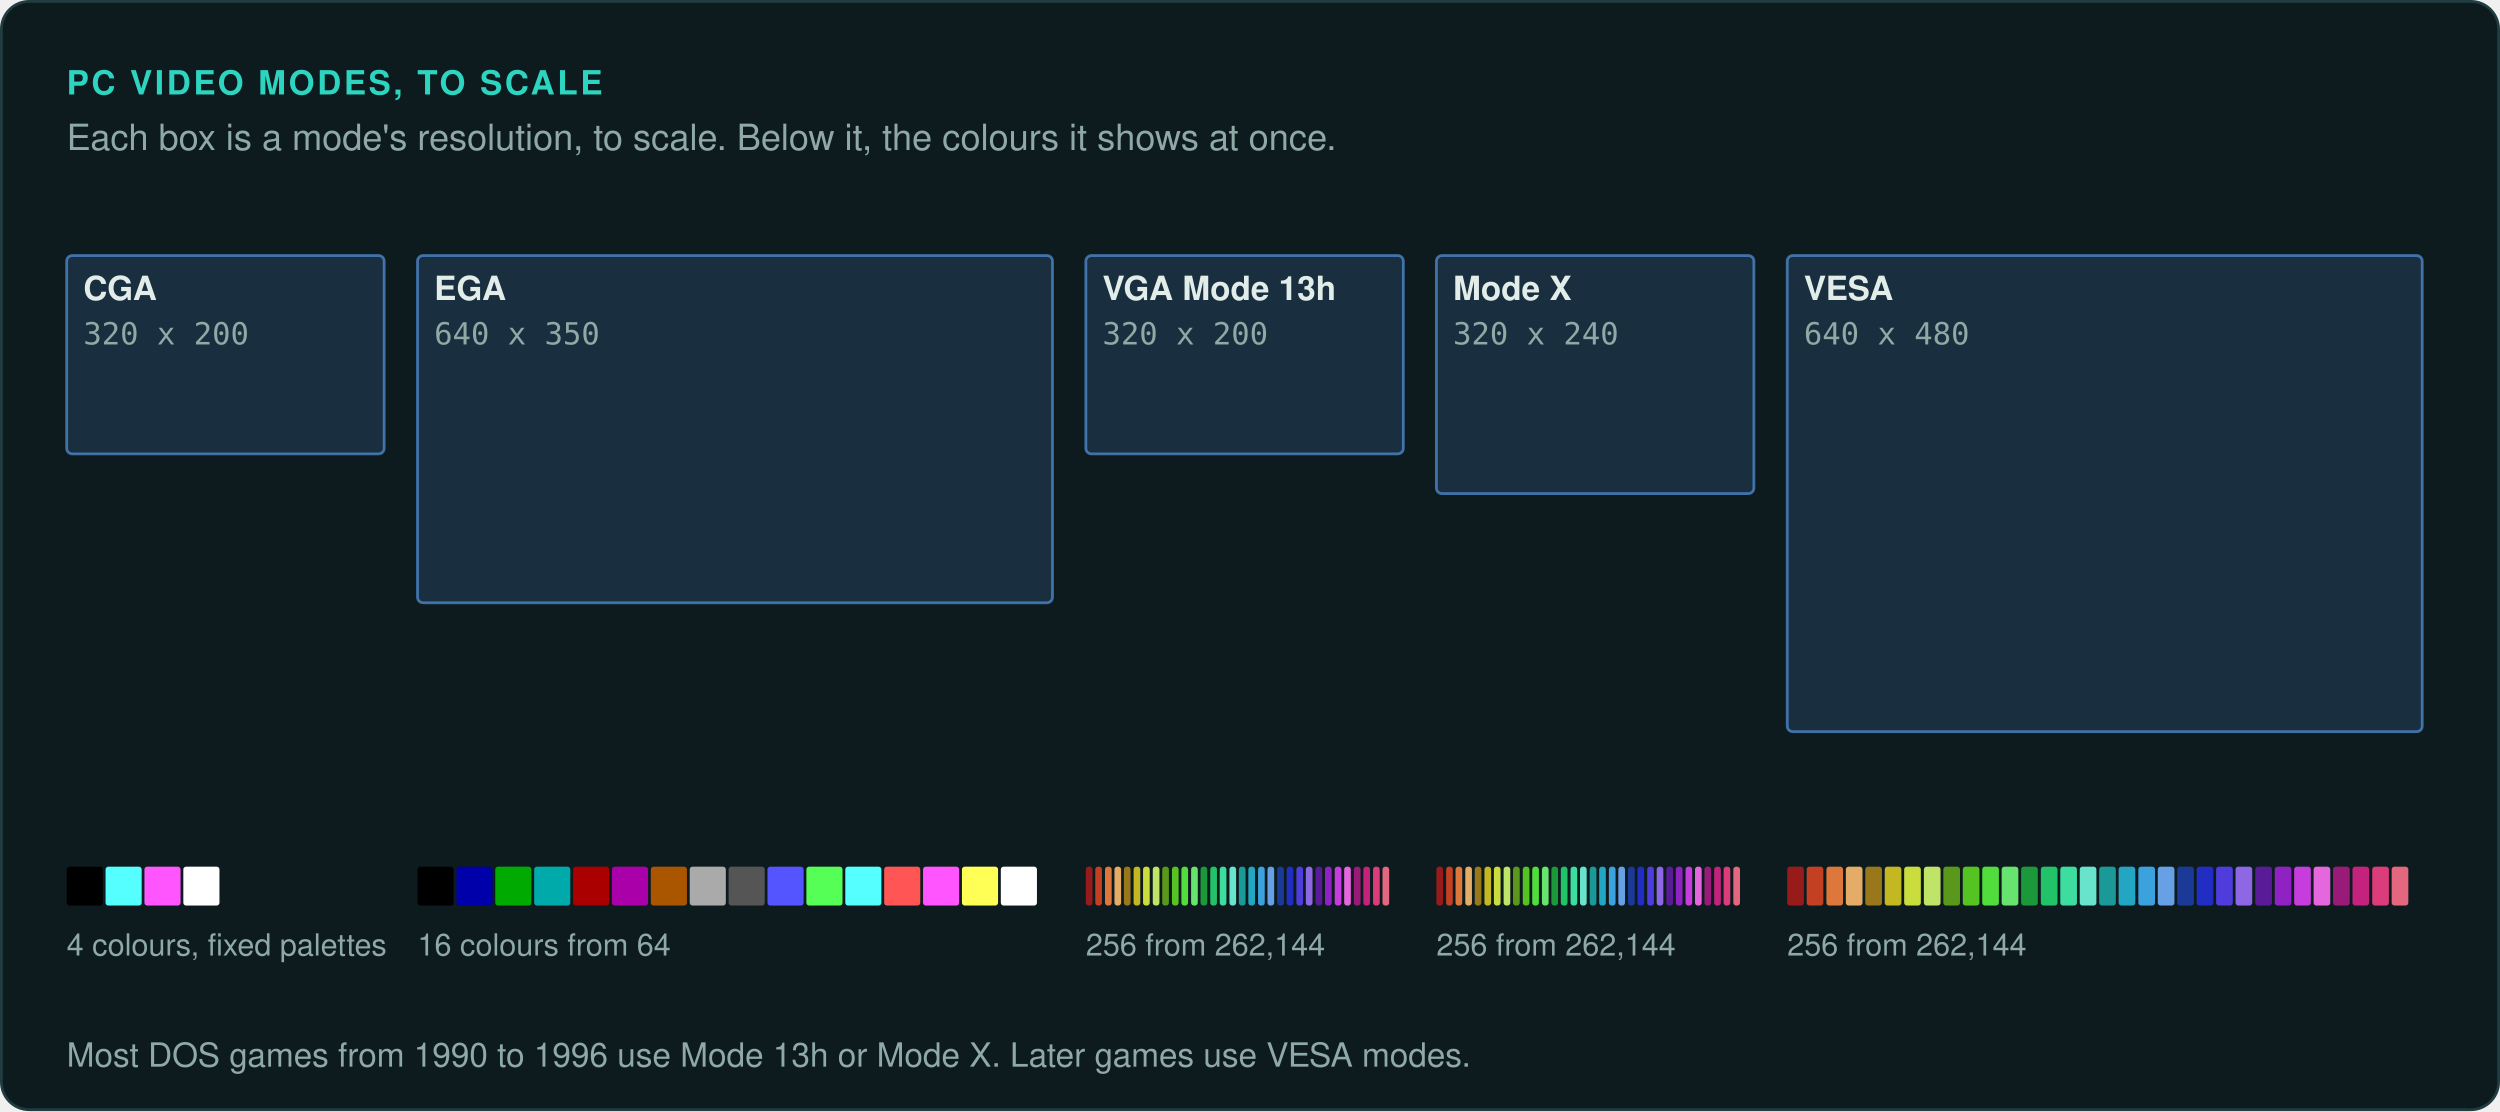
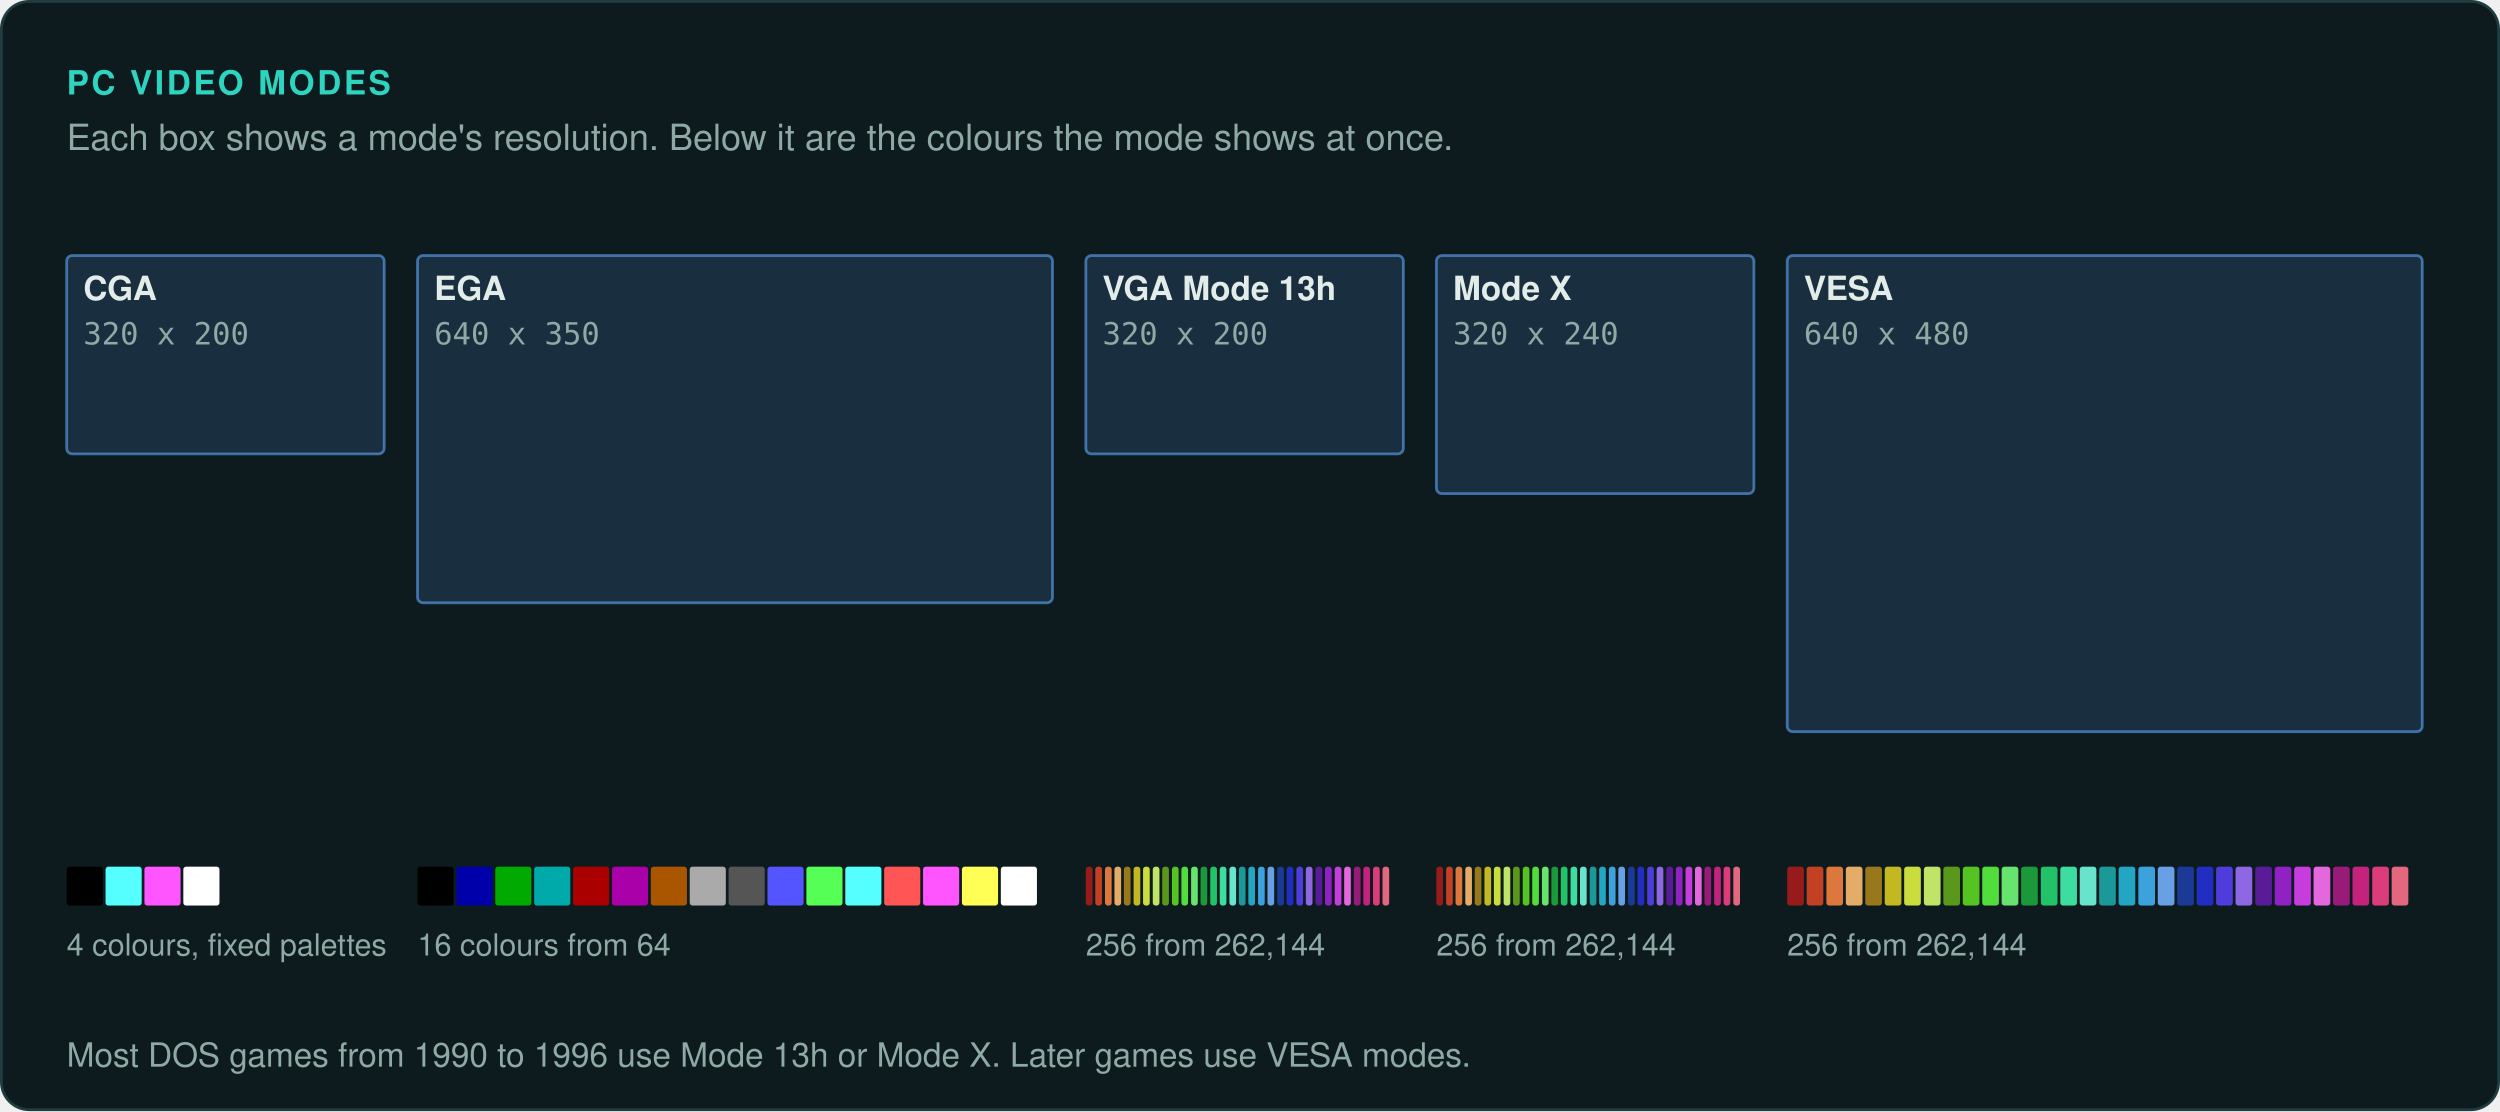
<svg xmlns="http://www.w3.org/2000/svg" width="900" height="400" viewBox="0 0 900 400" role="img" aria-label="The PC video standards drawn to scale by resolution, with the colours each could show">
  <rect x="0.5" y="0.5" width="899" height="399" rx="10" fill="#0d1b1e" stroke="#1f3d40" />
  <defs>
    <marker id="arrow" viewBox="0 0 8 8" refX="7" refY="4" markerWidth="7" markerHeight="7" orient="auto">
      <path d="M0 0L8 4L0 8z" fill="#8fa9a5" />
    </marker>
  </defs>
-   <text x="24.0" y="34.0" font-family="ui-sans-serif, -apple-system, 'Segoe UI', Helvetica, Arial, sans-serif" font-size="12" font-weight="600" fill="#2dd4bf" text-anchor="start" letter-spacing="0.08em">PC VIDEO MODES, TO SCALE</text>
-   <text x="24.0" y="54.0" font-family="ui-sans-serif, -apple-system, 'Segoe UI', Helvetica, Arial, sans-serif" font-size="13" font-weight="400" fill="#8fa9a5" text-anchor="start">Each box is a mode's resolution, to scale. Below it, the colours it shows at once.</text>
+   <text x="24.0" y="34.0" font-family="ui-sans-serif, -apple-system, 'Segoe UI', Helvetica, Arial, sans-serif" font-size="12" font-weight="600" fill="#2dd4bf" text-anchor="start" letter-spacing="0.08em">PC VIDEO MODES</text>
+   <text x="24.0" y="54.0" font-family="ui-sans-serif, -apple-system, 'Segoe UI', Helvetica, Arial, sans-serif" font-size="13" font-weight="400" fill="#8fa9a5" text-anchor="start">Each box shows a mode's resolution. Below it are the colours the mode shows at once.</text>
  <rect x="24.0" y="92.0" width="114.3" height="71.4" rx="2" fill="#60a5fa" stroke="#60a5fa" fill-opacity="0.15" stroke-opacity="0.6" />
  <text x="30.0" y="108.0" font-family="ui-sans-serif, -apple-system, 'Segoe UI', Helvetica, Arial, sans-serif" font-size="12" font-weight="600" fill="#e2ece9" text-anchor="start">CGA</text>
  <text x="30.0" y="124.0" font-family="ui-monospace, SFMono-Regular, Menlo, Consolas, monospace" font-size="11" font-weight="400" fill="#8fa9a5" text-anchor="start">320 x 200</text>
  <rect x="24.0" y="312.0" width="13.0" height="14.0" rx="1" fill="#000000" stroke="none" />
  <rect x="38.0" y="312.0" width="13.0" height="14.0" rx="1" fill="#55ffff" stroke="none" />
  <rect x="52.0" y="312.0" width="13.0" height="14.0" rx="1" fill="#ff55ff" stroke="none" />
  <rect x="66.0" y="312.0" width="13.0" height="14.0" rx="1" fill="#ffffff" stroke="none" />
  <text x="24.0" y="344.0" font-family="ui-sans-serif, -apple-system, 'Segoe UI', Helvetica, Arial, sans-serif" font-size="11" font-weight="400" fill="#8fa9a5" text-anchor="start">4 colours, fixed palettes</text>
  <rect x="150.3" y="92.0" width="228.6" height="125.0" rx="2" fill="#60a5fa" stroke="#60a5fa" fill-opacity="0.15" stroke-opacity="0.6" />
  <text x="156.3" y="108.0" font-family="ui-sans-serif, -apple-system, 'Segoe UI', Helvetica, Arial, sans-serif" font-size="12" font-weight="600" fill="#e2ece9" text-anchor="start">EGA</text>
  <text x="156.3" y="124.0" font-family="ui-monospace, SFMono-Regular, Menlo, Consolas, monospace" font-size="11" font-weight="400" fill="#8fa9a5" text-anchor="start">640 x 350</text>
  <rect x="150.3" y="312.0" width="13.0" height="14.0" rx="1" fill="#000000" stroke="none" />
  <rect x="164.3" y="312.0" width="13.0" height="14.0" rx="1" fill="#0000aa" stroke="none" />
  <rect x="178.3" y="312.0" width="13.0" height="14.0" rx="1" fill="#00aa00" stroke="none" />
  <rect x="192.3" y="312.0" width="13.0" height="14.0" rx="1" fill="#00aaaa" stroke="none" />
  <rect x="206.3" y="312.0" width="13.0" height="14.0" rx="1" fill="#aa0000" stroke="none" />
  <rect x="220.3" y="312.0" width="13.0" height="14.0" rx="1" fill="#aa00aa" stroke="none" />
  <rect x="234.3" y="312.0" width="13.0" height="14.0" rx="1" fill="#aa5500" stroke="none" />
  <rect x="248.3" y="312.0" width="13.0" height="14.0" rx="1" fill="#aaaaaa" stroke="none" />
  <rect x="262.3" y="312.0" width="13.0" height="14.0" rx="1" fill="#555555" stroke="none" />
  <rect x="276.3" y="312.0" width="13.0" height="14.0" rx="1" fill="#5555ff" stroke="none" />
  <rect x="290.3" y="312.0" width="13.0" height="14.0" rx="1" fill="#55ff55" stroke="none" />
  <rect x="304.3" y="312.0" width="13.0" height="14.0" rx="1" fill="#55ffff" stroke="none" />
  <rect x="318.3" y="312.0" width="13.0" height="14.0" rx="1" fill="#ff5555" stroke="none" />
  <rect x="332.3" y="312.0" width="13.0" height="14.0" rx="1" fill="#ff55ff" stroke="none" />
  <rect x="346.3" y="312.0" width="13.0" height="14.0" rx="1" fill="#ffff55" stroke="none" />
  <rect x="360.3" y="312.0" width="13.0" height="14.0" rx="1" fill="#ffffff" stroke="none" />
  <text x="150.3" y="344.0" font-family="ui-sans-serif, -apple-system, 'Segoe UI', Helvetica, Arial, sans-serif" font-size="11" font-weight="400" fill="#8fa9a5" text-anchor="start">16 colours from 64</text>
  <rect x="390.9" y="92.0" width="114.3" height="71.4" rx="2" fill="#60a5fa" stroke="#60a5fa" fill-opacity="0.15" stroke-opacity="0.6" />
  <text x="396.9" y="108.0" font-family="ui-sans-serif, -apple-system, 'Segoe UI', Helvetica, Arial, sans-serif" font-size="12" font-weight="600" fill="#e2ece9" text-anchor="start">VGA Mode 13h</text>
  <text x="396.9" y="124.0" font-family="ui-monospace, SFMono-Regular, Menlo, Consolas, monospace" font-size="11" font-weight="400" fill="#8fa9a5" text-anchor="start">320 x 200</text>
  <rect x="390.9" y="312.0" width="2.4" height="14.0" rx="1" fill="hsl(0, 70%, 35%)" stroke="none" />
  <rect x="394.3" y="312.0" width="2.4" height="14.0" rx="1" fill="hsl(11, 70%, 45%)" stroke="none" />
  <rect x="397.8" y="312.0" width="2.4" height="14.0" rx="1" fill="hsl(22, 70%, 55%)" stroke="none" />
  <rect x="401.2" y="312.0" width="2.4" height="14.0" rx="1" fill="hsl(33, 70%, 65%)" stroke="none" />
  <rect x="404.6" y="312.0" width="2.4" height="14.0" rx="1" fill="hsl(45, 70%, 35%)" stroke="none" />
  <rect x="408.1" y="312.0" width="2.4" height="14.0" rx="1" fill="hsl(56, 70%, 45%)" stroke="none" />
  <rect x="411.5" y="312.0" width="2.4" height="14.0" rx="1" fill="hsl(67, 70%, 55%)" stroke="none" />
  <rect x="415.0" y="312.0" width="2.4" height="14.0" rx="1" fill="hsl(78, 70%, 65%)" stroke="none" />
  <rect x="418.4" y="312.0" width="2.4" height="14.0" rx="1" fill="hsl(90, 70%, 35%)" stroke="none" />
  <rect x="421.9" y="312.0" width="2.4" height="14.0" rx="1" fill="hsl(101, 70%, 45%)" stroke="none" />
  <rect x="425.3" y="312.0" width="2.4" height="14.0" rx="1" fill="hsl(112, 70%, 55%)" stroke="none" />
  <rect x="428.8" y="312.0" width="2.4" height="14.0" rx="1" fill="hsl(123, 70%, 65%)" stroke="none" />
  <rect x="432.2" y="312.0" width="2.4" height="14.0" rx="1" fill="hsl(135, 70%, 35%)" stroke="none" />
  <rect x="435.7" y="312.0" width="2.4" height="14.0" rx="1" fill="hsl(146, 70%, 45%)" stroke="none" />
  <rect x="439.1" y="312.0" width="2.4" height="14.0" rx="1" fill="hsl(157, 70%, 55%)" stroke="none" />
  <rect x="442.6" y="312.0" width="2.4" height="14.0" rx="1" fill="hsl(168, 70%, 65%)" stroke="none" />
  <rect x="446.0" y="312.0" width="2.4" height="14.0" rx="1" fill="hsl(180, 70%, 35%)" stroke="none" />
  <rect x="449.4" y="312.0" width="2.4" height="14.0" rx="1" fill="hsl(191, 70%, 45%)" stroke="none" />
  <rect x="452.9" y="312.0" width="2.4" height="14.0" rx="1" fill="hsl(202, 70%, 55%)" stroke="none" />
  <rect x="456.3" y="312.0" width="2.4" height="14.0" rx="1" fill="hsl(213, 70%, 65%)" stroke="none" />
  <rect x="459.8" y="312.0" width="2.4" height="14.0" rx="1" fill="hsl(225, 70%, 35%)" stroke="none" />
  <rect x="463.2" y="312.0" width="2.4" height="14.0" rx="1" fill="hsl(236, 70%, 45%)" stroke="none" />
  <rect x="466.7" y="312.0" width="2.4" height="14.0" rx="1" fill="hsl(247, 70%, 55%)" stroke="none" />
  <rect x="470.1" y="312.0" width="2.4" height="14.0" rx="1" fill="hsl(258, 70%, 65%)" stroke="none" />
  <rect x="473.6" y="312.0" width="2.4" height="14.0" rx="1" fill="hsl(270, 70%, 35%)" stroke="none" />
  <rect x="477.0" y="312.0" width="2.4" height="14.0" rx="1" fill="hsl(281, 70%, 45%)" stroke="none" />
  <rect x="480.5" y="312.0" width="2.4" height="14.0" rx="1" fill="hsl(292, 70%, 55%)" stroke="none" />
  <rect x="483.9" y="312.0" width="2.4" height="14.0" rx="1" fill="hsl(303, 70%, 65%)" stroke="none" />
  <rect x="487.4" y="312.0" width="2.4" height="14.0" rx="1" fill="hsl(315, 70%, 35%)" stroke="none" />
  <rect x="490.8" y="312.0" width="2.4" height="14.0" rx="1" fill="hsl(326, 70%, 45%)" stroke="none" />
  <rect x="494.3" y="312.0" width="2.4" height="14.0" rx="1" fill="hsl(337, 70%, 55%)" stroke="none" />
  <rect x="497.7" y="312.0" width="2.4" height="14.0" rx="1" fill="hsl(348, 70%, 65%)" stroke="none" />
  <text x="390.9" y="344.0" font-family="ui-sans-serif, -apple-system, 'Segoe UI', Helvetica, Arial, sans-serif" font-size="11" font-weight="400" fill="#8fa9a5" text-anchor="start">256 from 262,144</text>
  <rect x="517.1" y="92.0" width="114.3" height="85.7" rx="2" fill="#60a5fa" stroke="#60a5fa" fill-opacity="0.15" stroke-opacity="0.6" />
  <text x="523.1" y="108.0" font-family="ui-sans-serif, -apple-system, 'Segoe UI', Helvetica, Arial, sans-serif" font-size="12" font-weight="600" fill="#e2ece9" text-anchor="start">Mode X</text>
  <text x="523.1" y="124.0" font-family="ui-monospace, SFMono-Regular, Menlo, Consolas, monospace" font-size="11" font-weight="400" fill="#8fa9a5" text-anchor="start">320 x 240</text>
  <rect x="517.1" y="312.0" width="2.4" height="14.0" rx="1" fill="hsl(0, 70%, 35%)" stroke="none" />
  <rect x="520.6" y="312.0" width="2.4" height="14.0" rx="1" fill="hsl(11, 70%, 45%)" stroke="none" />
  <rect x="524.0" y="312.0" width="2.4" height="14.0" rx="1" fill="hsl(22, 70%, 55%)" stroke="none" />
  <rect x="527.5" y="312.0" width="2.4" height="14.0" rx="1" fill="hsl(33, 70%, 65%)" stroke="none" />
  <rect x="530.9" y="312.0" width="2.4" height="14.0" rx="1" fill="hsl(45, 70%, 35%)" stroke="none" />
  <rect x="534.4" y="312.0" width="2.4" height="14.0" rx="1" fill="hsl(56, 70%, 45%)" stroke="none" />
  <rect x="537.8" y="312.0" width="2.4" height="14.0" rx="1" fill="hsl(67, 70%, 55%)" stroke="none" />
  <rect x="541.3" y="312.0" width="2.4" height="14.0" rx="1" fill="hsl(78, 70%, 65%)" stroke="none" />
  <rect x="544.7" y="312.0" width="2.4" height="14.0" rx="1" fill="hsl(90, 70%, 35%)" stroke="none" />
  <rect x="548.2" y="312.0" width="2.4" height="14.0" rx="1" fill="hsl(101, 70%, 45%)" stroke="none" />
  <rect x="551.6" y="312.0" width="2.4" height="14.0" rx="1" fill="hsl(112, 70%, 55%)" stroke="none" />
  <rect x="555.1" y="312.0" width="2.4" height="14.0" rx="1" fill="hsl(123, 70%, 65%)" stroke="none" />
  <rect x="558.5" y="312.0" width="2.4" height="14.0" rx="1" fill="hsl(135, 70%, 35%)" stroke="none" />
  <rect x="561.9" y="312.0" width="2.4" height="14.0" rx="1" fill="hsl(146, 70%, 45%)" stroke="none" />
  <rect x="565.4" y="312.0" width="2.4" height="14.0" rx="1" fill="hsl(157, 70%, 55%)" stroke="none" />
  <rect x="568.8" y="312.0" width="2.4" height="14.0" rx="1" fill="hsl(168, 70%, 65%)" stroke="none" />
  <rect x="572.3" y="312.0" width="2.4" height="14.0" rx="1" fill="hsl(180, 70%, 35%)" stroke="none" />
  <rect x="575.7" y="312.0" width="2.4" height="14.0" rx="1" fill="hsl(191, 70%, 45%)" stroke="none" />
  <rect x="579.2" y="312.0" width="2.4" height="14.0" rx="1" fill="hsl(202, 70%, 55%)" stroke="none" />
  <rect x="582.6" y="312.0" width="2.4" height="14.0" rx="1" fill="hsl(213, 70%, 65%)" stroke="none" />
  <rect x="586.1" y="312.0" width="2.4" height="14.0" rx="1" fill="hsl(225, 70%, 35%)" stroke="none" />
  <rect x="589.5" y="312.0" width="2.4" height="14.0" rx="1" fill="hsl(236, 70%, 45%)" stroke="none" />
  <rect x="593.0" y="312.0" width="2.4" height="14.0" rx="1" fill="hsl(247, 70%, 55%)" stroke="none" />
  <rect x="596.4" y="312.0" width="2.4" height="14.0" rx="1" fill="hsl(258, 70%, 65%)" stroke="none" />
  <rect x="599.9" y="312.0" width="2.4" height="14.0" rx="1" fill="hsl(270, 70%, 35%)" stroke="none" />
  <rect x="603.3" y="312.0" width="2.4" height="14.0" rx="1" fill="hsl(281, 70%, 45%)" stroke="none" />
  <rect x="606.8" y="312.0" width="2.4" height="14.0" rx="1" fill="hsl(292, 70%, 55%)" stroke="none" />
  <rect x="610.2" y="312.0" width="2.4" height="14.0" rx="1" fill="hsl(303, 70%, 65%)" stroke="none" />
  <rect x="613.6" y="312.0" width="2.4" height="14.0" rx="1" fill="hsl(315, 70%, 35%)" stroke="none" />
  <rect x="617.1" y="312.0" width="2.4" height="14.0" rx="1" fill="hsl(326, 70%, 45%)" stroke="none" />
  <rect x="620.5" y="312.0" width="2.4" height="14.0" rx="1" fill="hsl(337, 70%, 55%)" stroke="none" />
  <rect x="624.0" y="312.0" width="2.4" height="14.0" rx="1" fill="hsl(348, 70%, 65%)" stroke="none" />
  <text x="517.1" y="344.0" font-family="ui-sans-serif, -apple-system, 'Segoe UI', Helvetica, Arial, sans-serif" font-size="11" font-weight="400" fill="#8fa9a5" text-anchor="start">256 from 262,144</text>
  <rect x="643.4" y="92.0" width="228.6" height="171.4" rx="2" fill="#60a5fa" stroke="#60a5fa" fill-opacity="0.15" stroke-opacity="0.6" />
  <text x="649.4" y="108.0" font-family="ui-sans-serif, -apple-system, 'Segoe UI', Helvetica, Arial, sans-serif" font-size="12" font-weight="600" fill="#e2ece9" text-anchor="start">VESA</text>
  <text x="649.4" y="124.0" font-family="ui-monospace, SFMono-Regular, Menlo, Consolas, monospace" font-size="11" font-weight="400" fill="#8fa9a5" text-anchor="start">640 x 480</text>
  <rect x="643.4" y="312.0" width="6.0" height="14.0" rx="1" fill="hsl(0, 70%, 35%)" stroke="none" />
  <rect x="650.4" y="312.0" width="6.0" height="14.0" rx="1" fill="hsl(11, 70%, 45%)" stroke="none" />
  <rect x="657.5" y="312.0" width="6.0" height="14.0" rx="1" fill="hsl(22, 70%, 55%)" stroke="none" />
  <rect x="664.5" y="312.0" width="6.0" height="14.0" rx="1" fill="hsl(33, 70%, 65%)" stroke="none" />
  <rect x="671.5" y="312.0" width="6.0" height="14.0" rx="1" fill="hsl(45, 70%, 35%)" stroke="none" />
  <rect x="678.5" y="312.0" width="6.0" height="14.0" rx="1" fill="hsl(56, 70%, 45%)" stroke="none" />
  <rect x="685.5" y="312.0" width="6.0" height="14.0" rx="1" fill="hsl(67, 70%, 55%)" stroke="none" />
  <rect x="692.6" y="312.0" width="6.0" height="14.0" rx="1" fill="hsl(78, 70%, 65%)" stroke="none" />
  <rect x="699.6" y="312.0" width="6.0" height="14.0" rx="1" fill="hsl(90, 70%, 35%)" stroke="none" />
  <rect x="706.6" y="312.0" width="6.0" height="14.0" rx="1" fill="hsl(101, 70%, 45%)" stroke="none" />
  <rect x="713.6" y="312.0" width="6.0" height="14.0" rx="1" fill="hsl(112, 70%, 55%)" stroke="none" />
  <rect x="720.6" y="312.0" width="6.0" height="14.0" rx="1" fill="hsl(123, 70%, 65%)" stroke="none" />
  <rect x="727.6" y="312.0" width="6.0" height="14.0" rx="1" fill="hsl(135, 70%, 35%)" stroke="none" />
  <rect x="734.7" y="312.0" width="6.0" height="14.0" rx="1" fill="hsl(146, 70%, 45%)" stroke="none" />
  <rect x="741.7" y="312.0" width="6.0" height="14.0" rx="1" fill="hsl(157, 70%, 55%)" stroke="none" />
  <rect x="748.7" y="312.0" width="6.0" height="14.0" rx="1" fill="hsl(168, 70%, 65%)" stroke="none" />
  <rect x="755.7" y="312.0" width="6.0" height="14.0" rx="1" fill="hsl(180, 70%, 35%)" stroke="none" />
  <rect x="762.7" y="312.0" width="6.0" height="14.0" rx="1" fill="hsl(191, 70%, 45%)" stroke="none" />
  <rect x="769.8" y="312.0" width="6.0" height="14.0" rx="1" fill="hsl(202, 70%, 55%)" stroke="none" />
  <rect x="776.8" y="312.0" width="6.0" height="14.0" rx="1" fill="hsl(213, 70%, 65%)" stroke="none" />
  <rect x="783.8" y="312.0" width="6.0" height="14.0" rx="1" fill="hsl(225, 70%, 35%)" stroke="none" />
  <rect x="790.8" y="312.0" width="6.0" height="14.0" rx="1" fill="hsl(236, 70%, 45%)" stroke="none" />
  <rect x="797.8" y="312.0" width="6.0" height="14.0" rx="1" fill="hsl(247, 70%, 55%)" stroke="none" />
  <rect x="804.8" y="312.0" width="6.0" height="14.0" rx="1" fill="hsl(258, 70%, 65%)" stroke="none" />
  <rect x="811.9" y="312.0" width="6.0" height="14.0" rx="1" fill="hsl(270, 70%, 35%)" stroke="none" />
  <rect x="818.9" y="312.0" width="6.0" height="14.0" rx="1" fill="hsl(281, 70%, 45%)" stroke="none" />
  <rect x="825.9" y="312.0" width="6.0" height="14.0" rx="1" fill="hsl(292, 70%, 55%)" stroke="none" />
  <rect x="832.9" y="312.0" width="6.0" height="14.0" rx="1" fill="hsl(303, 70%, 65%)" stroke="none" />
  <rect x="839.9" y="312.0" width="6.0" height="14.0" rx="1" fill="hsl(315, 70%, 35%)" stroke="none" />
  <rect x="846.9" y="312.0" width="6.0" height="14.0" rx="1" fill="hsl(326, 70%, 45%)" stroke="none" />
  <rect x="854.0" y="312.0" width="6.0" height="14.0" rx="1" fill="hsl(337, 70%, 55%)" stroke="none" />
  <rect x="861.0" y="312.0" width="6.0" height="14.0" rx="1" fill="hsl(348, 70%, 65%)" stroke="none" />
  <text x="643.4" y="344.0" font-family="ui-sans-serif, -apple-system, 'Segoe UI', Helvetica, Arial, sans-serif" font-size="11" font-weight="400" fill="#8fa9a5" text-anchor="start">256 from 262,144</text>
  <text x="24.0" y="384.0" font-family="ui-sans-serif, -apple-system, 'Segoe UI', Helvetica, Arial, sans-serif" font-size="12" font-weight="400" fill="#8fa9a5" text-anchor="start">Most DOS games from 1990 to 1996 use Mode 13h or Mode X. Later games use VESA modes.</text>
</svg>
